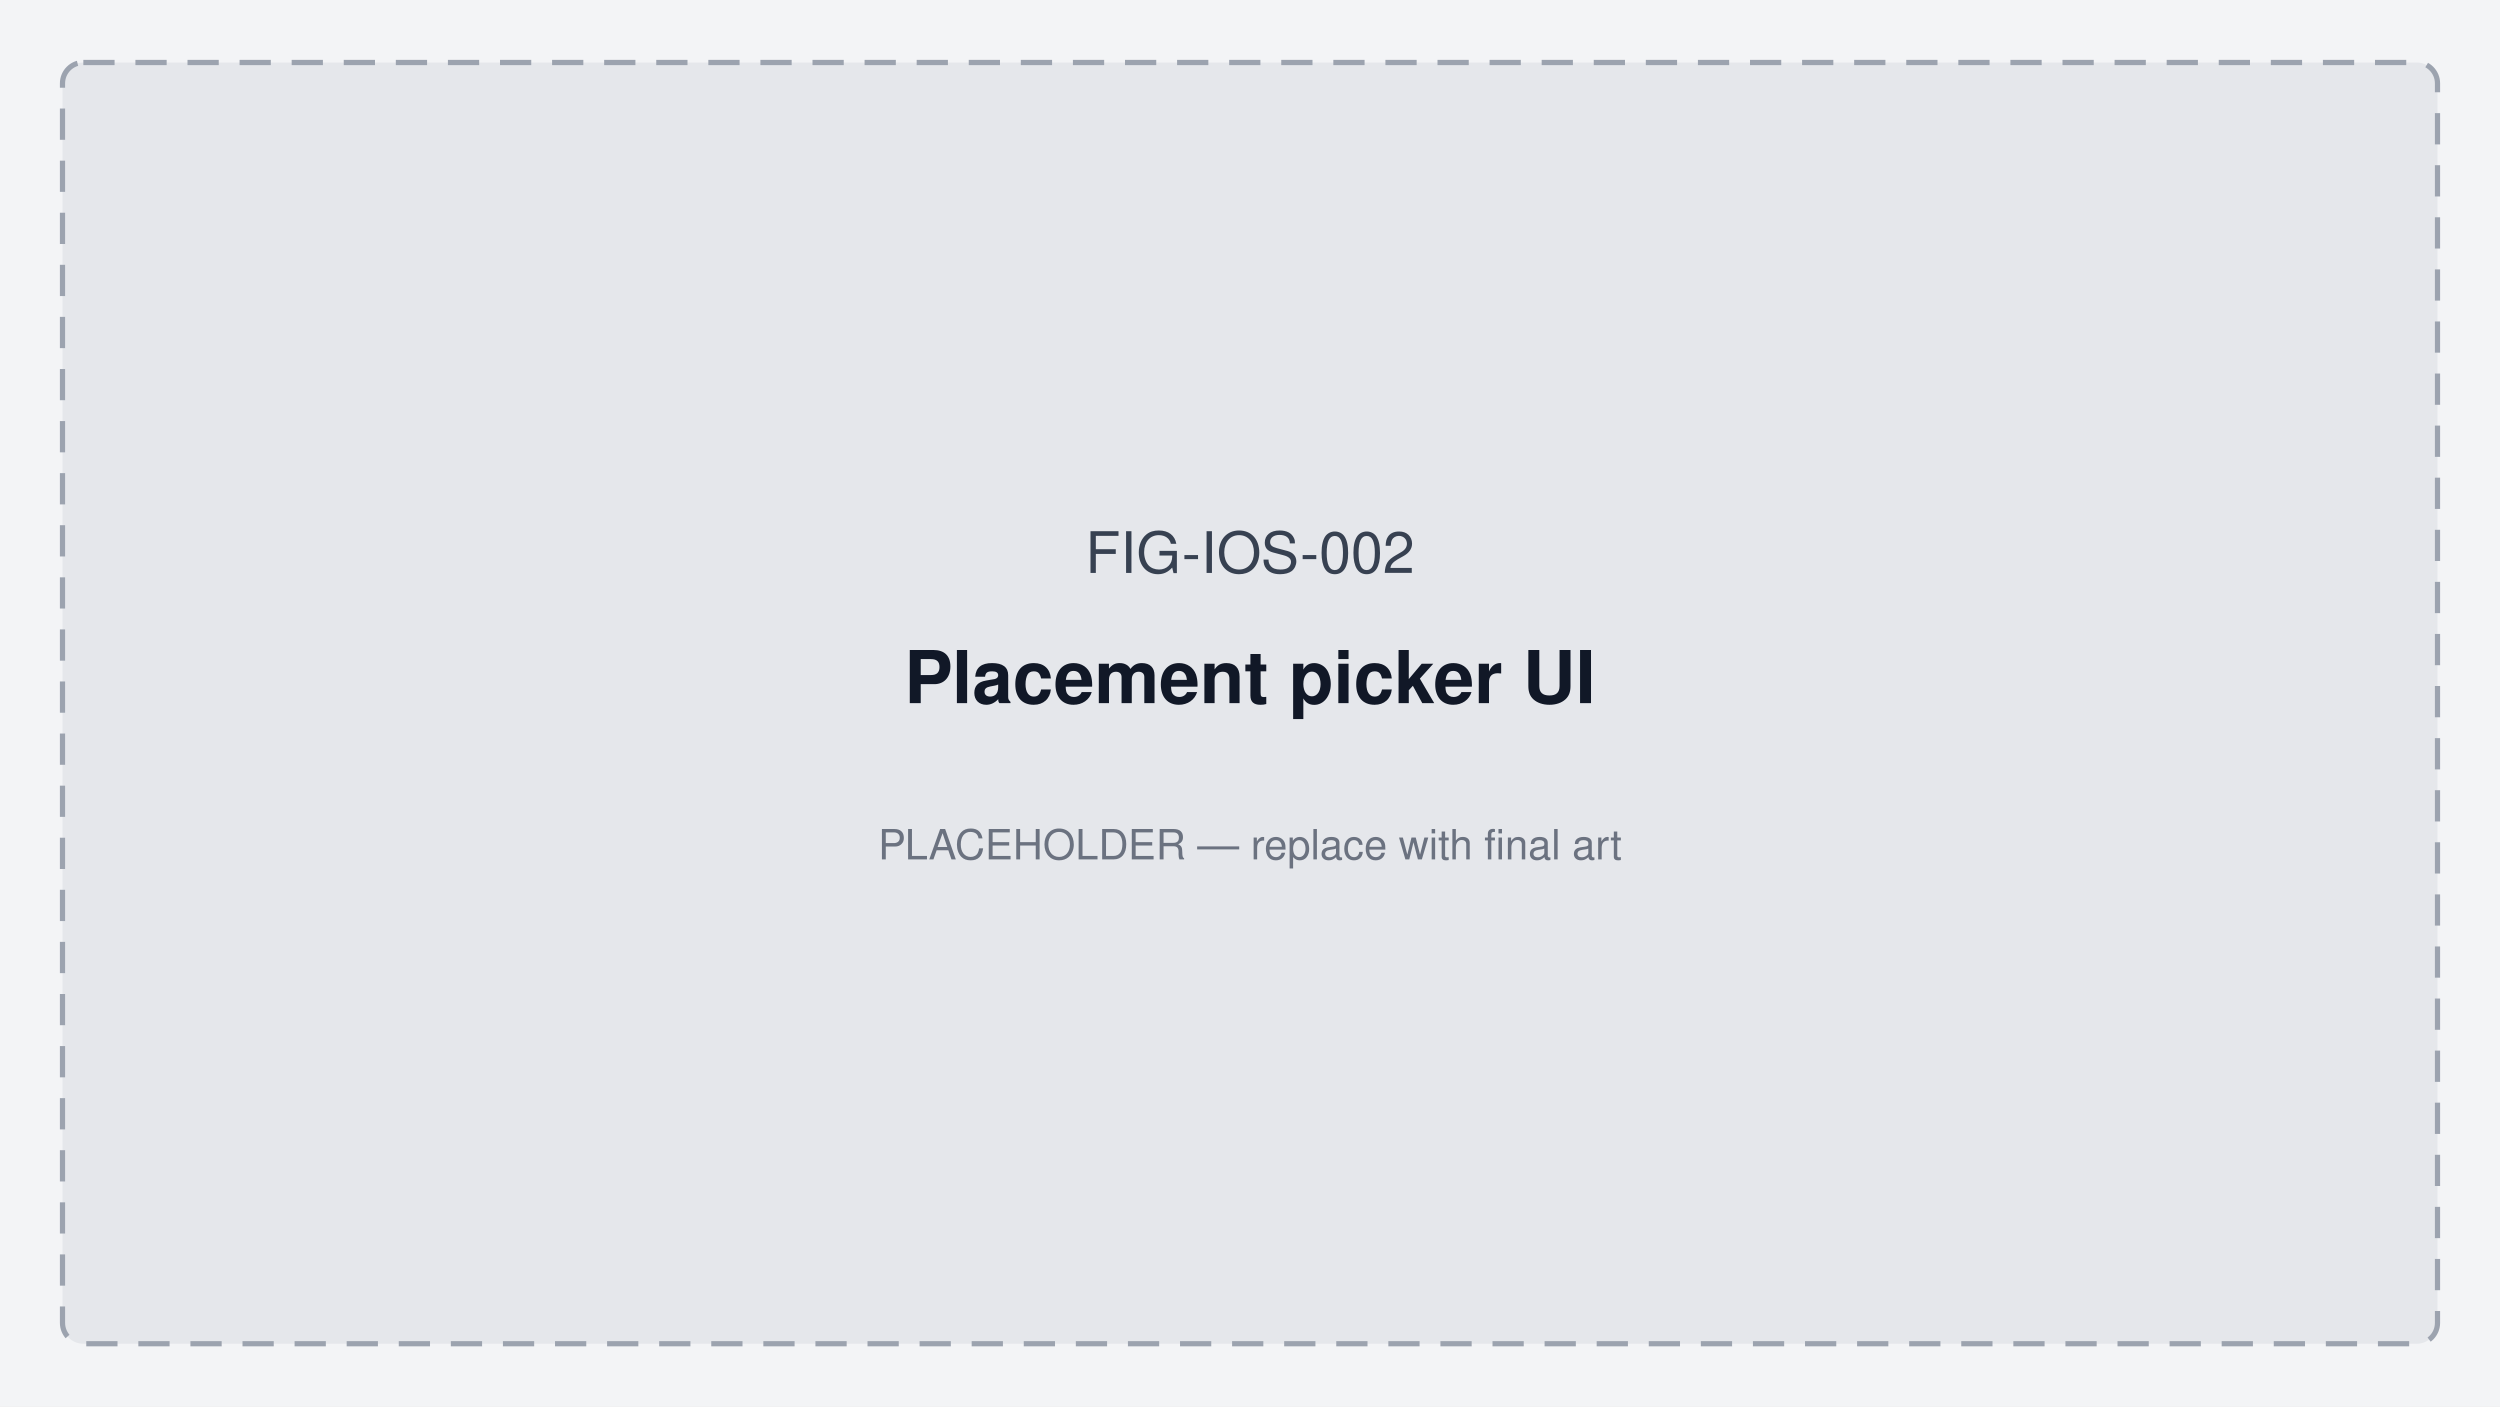
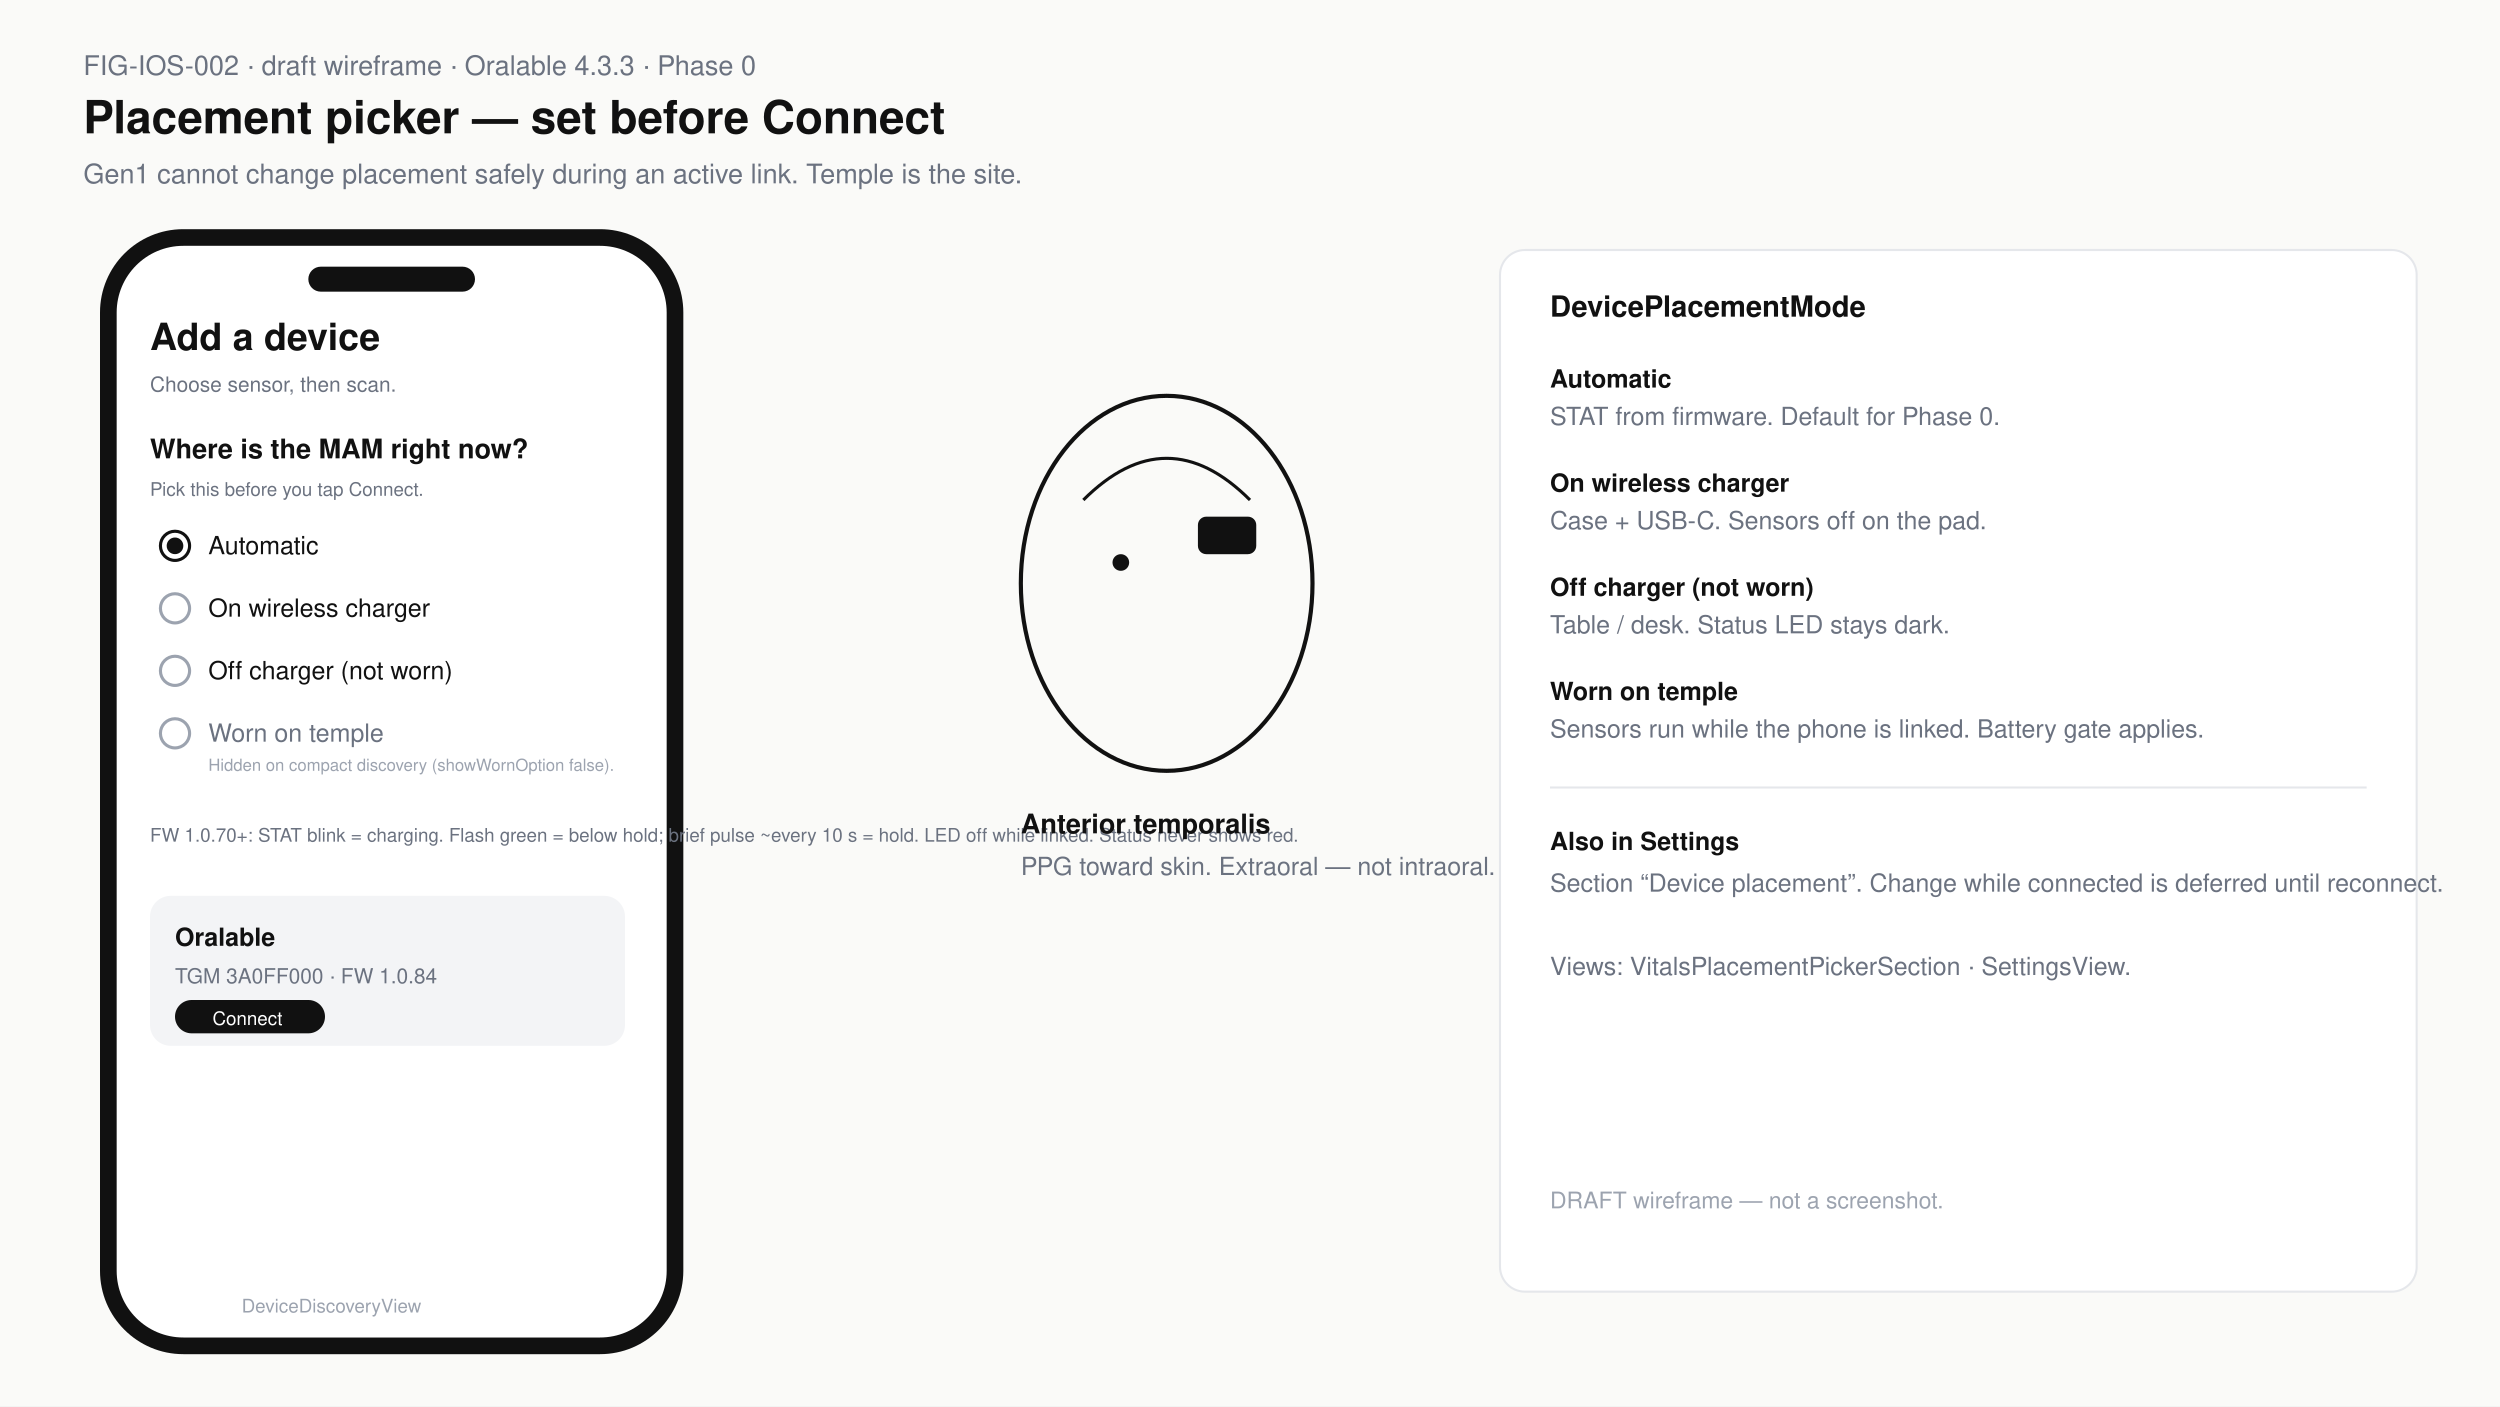
- <svg xmlns="http://www.w3.org/2000/svg" width="960" height="540" viewBox="0 0 960 540">
-   <rect width="960" height="540" fill="#F3F4F6" />
-   <rect x="24" y="24" width="912" height="492" fill="#E5E7EB" stroke="#9CA3AF" stroke-width="2" stroke-dasharray="12 8" rx="8" />
-   <text x="480" y="220" text-anchor="middle" font-family="Helvetica, Arial, sans-serif" font-size="22" fill="#374151">FIG-IOS-002</text>
-   <text x="480" y="270" text-anchor="middle" font-family="Helvetica, Arial, sans-serif" font-size="28" font-weight="bold" fill="#111827">Placement picker UI</text>
-   <text x="480" y="330" text-anchor="middle" font-family="Helvetica, Arial, sans-serif" font-size="16" fill="#6B7280">PLACEHOLDER — replace with final art</text>
+ <svg xmlns="http://www.w3.org/2000/svg" width="1200" height="675" viewBox="0 0 1200 675">
+   <rect width="1200" height="675" fill="#FAFAF8" />
+   <text x="40" y="36" font-family="Helvetica, Arial, sans-serif" font-size="13" fill="#6B7280">FIG-IOS-002 · draft wireframe · Oralable 4.3.3 · Phase 0</text>
+   <text x="40" y="64" font-family="Helvetica, Arial, sans-serif" font-size="22" font-weight="bold" fill="#111111">Placement picker — set before Connect</text>
+   <text x="40" y="88" font-family="Helvetica, Arial, sans-serif" font-size="13" fill="#6B7280">Gen1 cannot change placement safely during an active link. Temple is the site.</text>
+   <rect x="48" y="110" width="280" height="540" rx="40" fill="#111111" />
+   <rect x="56" y="118" width="264" height="524" rx="32" fill="#FFFFFF" />
+   <rect x="148" y="128" width="80" height="12" rx="6" fill="#111111" />
+   <text x="72" y="168" font-family="Helvetica, Arial, sans-serif" font-size="18" font-weight="bold" fill="#111111">Add a device</text>
+   <text x="72" y="188" font-family="Helvetica, Arial, sans-serif" font-size="10" fill="#6B7280">Choose sensor, then scan.</text>
+   <text x="72" y="220" font-family="Helvetica, Arial, sans-serif" font-size="13" font-weight="bold" fill="#111111">Where is the MAM right now?</text>
+   <text x="72" y="238" font-family="Helvetica, Arial, sans-serif" font-size="9" fill="#6B7280">Pick this before you tap Connect.</text>
+   <circle cx="84" cy="262" r="7" fill="none" stroke="#111111" stroke-width="1.5" />
+   <circle cx="84" cy="262" r="4" fill="#111111" />
+   <text x="100" y="266" font-family="Helvetica, Arial, sans-serif" font-size="12" fill="#111111">Automatic</text>
+   <circle cx="84" cy="292" r="7" fill="none" stroke="#9CA3AF" stroke-width="1.5" />
+   <text x="100" y="296" font-family="Helvetica, Arial, sans-serif" font-size="12" fill="#111111">On wireless charger</text>
+   <circle cx="84" cy="322" r="7" fill="none" stroke="#9CA3AF" stroke-width="1.5" />
+   <text x="100" y="326" font-family="Helvetica, Arial, sans-serif" font-size="12" fill="#111111">Off charger (not worn)</text>
+   <circle cx="84" cy="352" r="7" fill="none" stroke="#9CA3AF" stroke-width="1.5" />
+   <text x="100" y="356" font-family="Helvetica, Arial, sans-serif" font-size="12" fill="#6B7280">Worn on temple</text>
+   <text x="100" y="370" font-family="Helvetica, Arial, sans-serif" font-size="8" fill="#9CA3AF">Hidden on compact discovery (showWornOption false).</text>
+   <text x="72" y="404" font-family="Helvetica, Arial, sans-serif" font-size="9" fill="#6B7280">FW 1.0.70+: STAT blink = charging. Flash green = below hold; brief pulse ~every 10 s = hold. LED off while linked. Status never shows red.</text>
+   <rect x="72" y="430" width="228" height="72" rx="10" fill="#F3F4F6" />
+   <text x="84" y="454" font-family="Helvetica, Arial, sans-serif" font-size="12" font-weight="bold" fill="#111111">Oralable</text>
+   <text x="84" y="472" font-family="Helvetica, Arial, sans-serif" font-size="10" fill="#6B7280">TGM 3A0FF000 · FW 1.0.84</text>
+   <rect x="84" y="480" width="72" height="16" rx="8" fill="#111111" />
+   <text x="102" y="492" font-family="Helvetica, Arial, sans-serif" font-size="9" fill="#FFFFFF">Connect</text>
+   <text x="116" y="630" font-family="Helvetica, Arial, sans-serif" font-size="9" fill="#9CA3AF">DeviceDiscoveryView</text>
+   <ellipse cx="560" cy="280" rx="70" ry="90" fill="none" stroke="#111111" stroke-width="2" />
+   <path d="M520,240 Q560,200 600,240" fill="none" stroke="#111111" stroke-width="1.5" />
+   <circle cx="538" cy="270" r="4" fill="#111111" />
+   <rect x="575" y="248" width="28" height="18" rx="4" fill="#111111" />
+   <text x="490" y="400" font-family="Helvetica, Arial, sans-serif" font-size="13" font-weight="bold" fill="#111111">Anterior temporalis</text>
+   <text x="490" y="420" font-family="Helvetica, Arial, sans-serif" font-size="12" fill="#6B7280">PPG toward skin. Extraoral — not intraoral.</text>
+   <rect x="720" y="120" width="440" height="500" rx="12" fill="#FFFFFF" stroke="#E5E7EB" stroke-width="1" />
+   <text x="744" y="152" font-family="Helvetica, Arial, sans-serif" font-size="14" font-weight="bold" fill="#111111">DevicePlacementMode</text>
+   <text x="744" y="186" font-family="Helvetica, Arial, sans-serif" font-size="12" font-weight="bold" fill="#111111">Automatic</text>
+   <text x="744" y="204" font-family="Helvetica, Arial, sans-serif" font-size="12" fill="#6B7280">STAT from firmware. Default for Phase 0.</text>
+   <text x="744" y="236" font-family="Helvetica, Arial, sans-serif" font-size="12" font-weight="bold" fill="#111111">On wireless charger</text>
+   <text x="744" y="254" font-family="Helvetica, Arial, sans-serif" font-size="12" fill="#6B7280">Case + USB-C. Sensors off on the pad.</text>
+   <text x="744" y="286" font-family="Helvetica, Arial, sans-serif" font-size="12" font-weight="bold" fill="#111111">Off charger (not worn)</text>
+   <text x="744" y="304" font-family="Helvetica, Arial, sans-serif" font-size="12" fill="#6B7280">Table / desk. Status LED stays dark.</text>
+   <text x="744" y="336" font-family="Helvetica, Arial, sans-serif" font-size="12" font-weight="bold" fill="#111111">Worn on temple</text>
+   <text x="744" y="354" font-family="Helvetica, Arial, sans-serif" font-size="12" fill="#6B7280">Sensors run while the phone is linked. Battery gate applies.</text>
+   <line x1="744" y1="378" x2="1136" y2="378" stroke="#E5E7EB" stroke-width="1" />
+   <text x="744" y="408" font-family="Helvetica, Arial, sans-serif" font-size="12" font-weight="bold" fill="#111111">Also in Settings</text>
+   <text x="744" y="428" font-family="Helvetica, Arial, sans-serif" font-size="12" fill="#6B7280">Section “Device placement”. Change while connected is deferred until reconnect.</text>
+   <text x="744" y="468" font-family="Helvetica, Arial, sans-serif" font-size="12" fill="#6B7280">Views: VitalsPlacementPickerSection · SettingsView.</text>
+   <text x="744" y="580" font-family="Helvetica, Arial, sans-serif" font-size="11" fill="#9CA3AF">DRAFT wireframe — not a screenshot.</text>
</svg>
